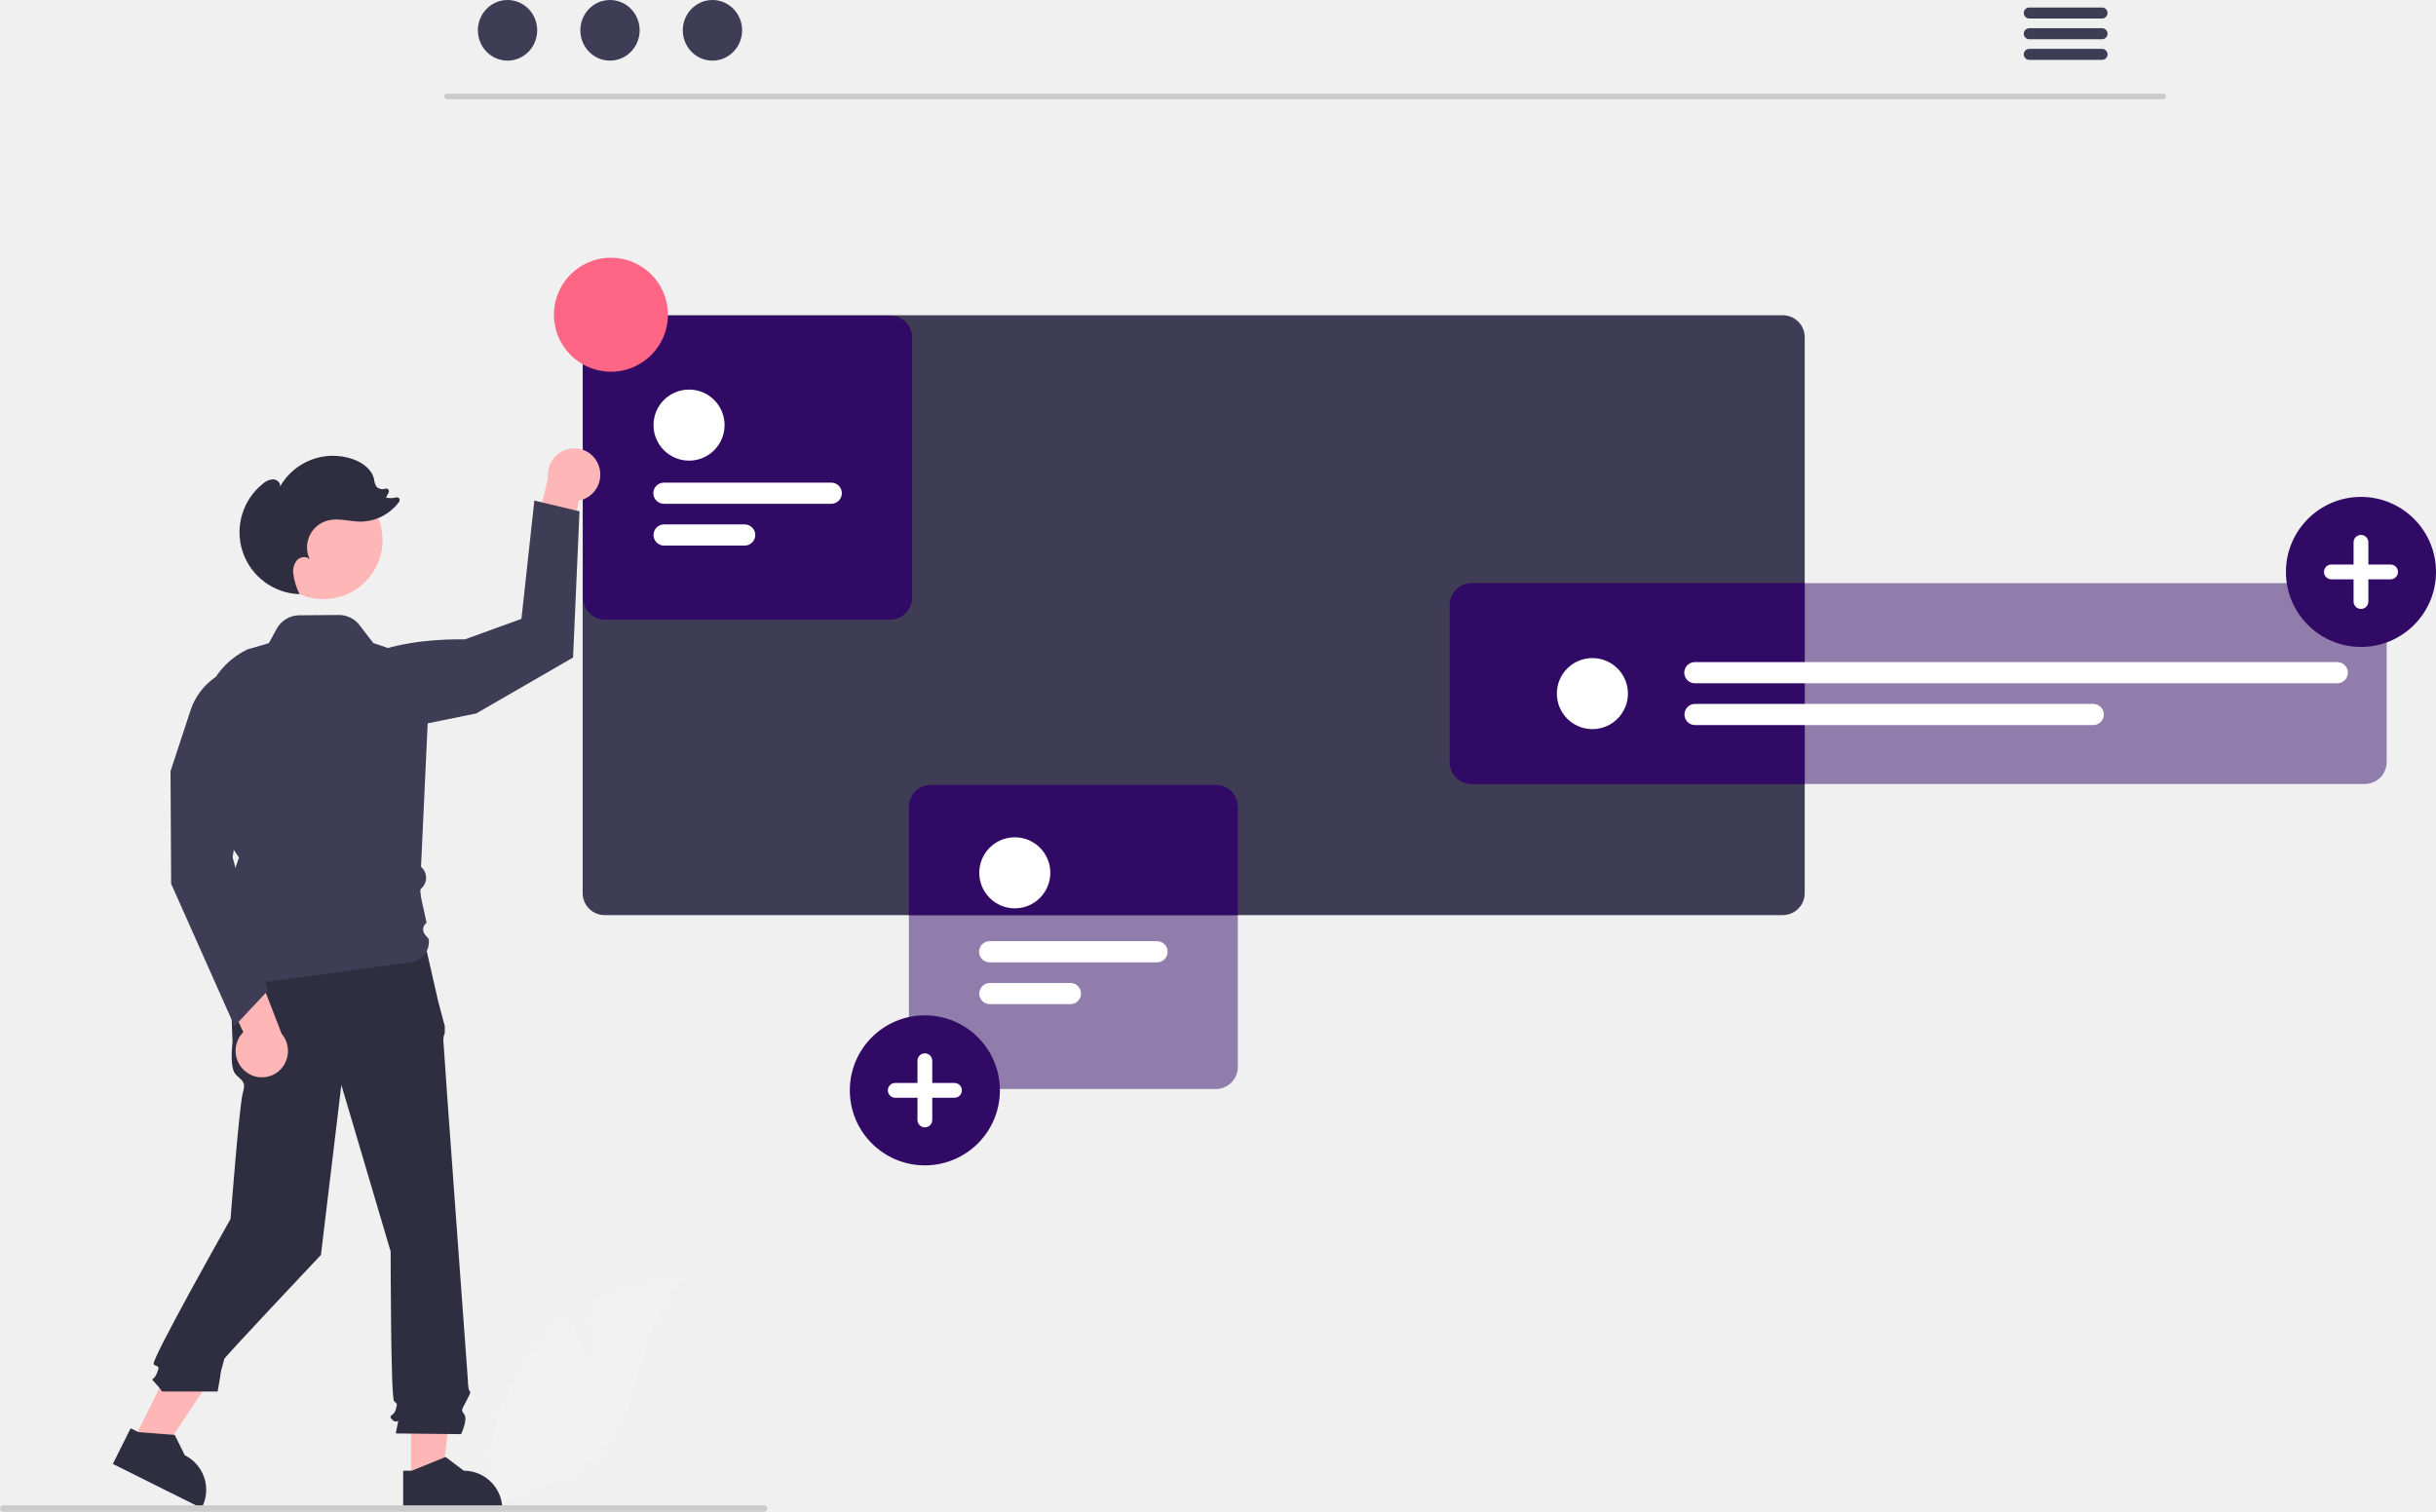
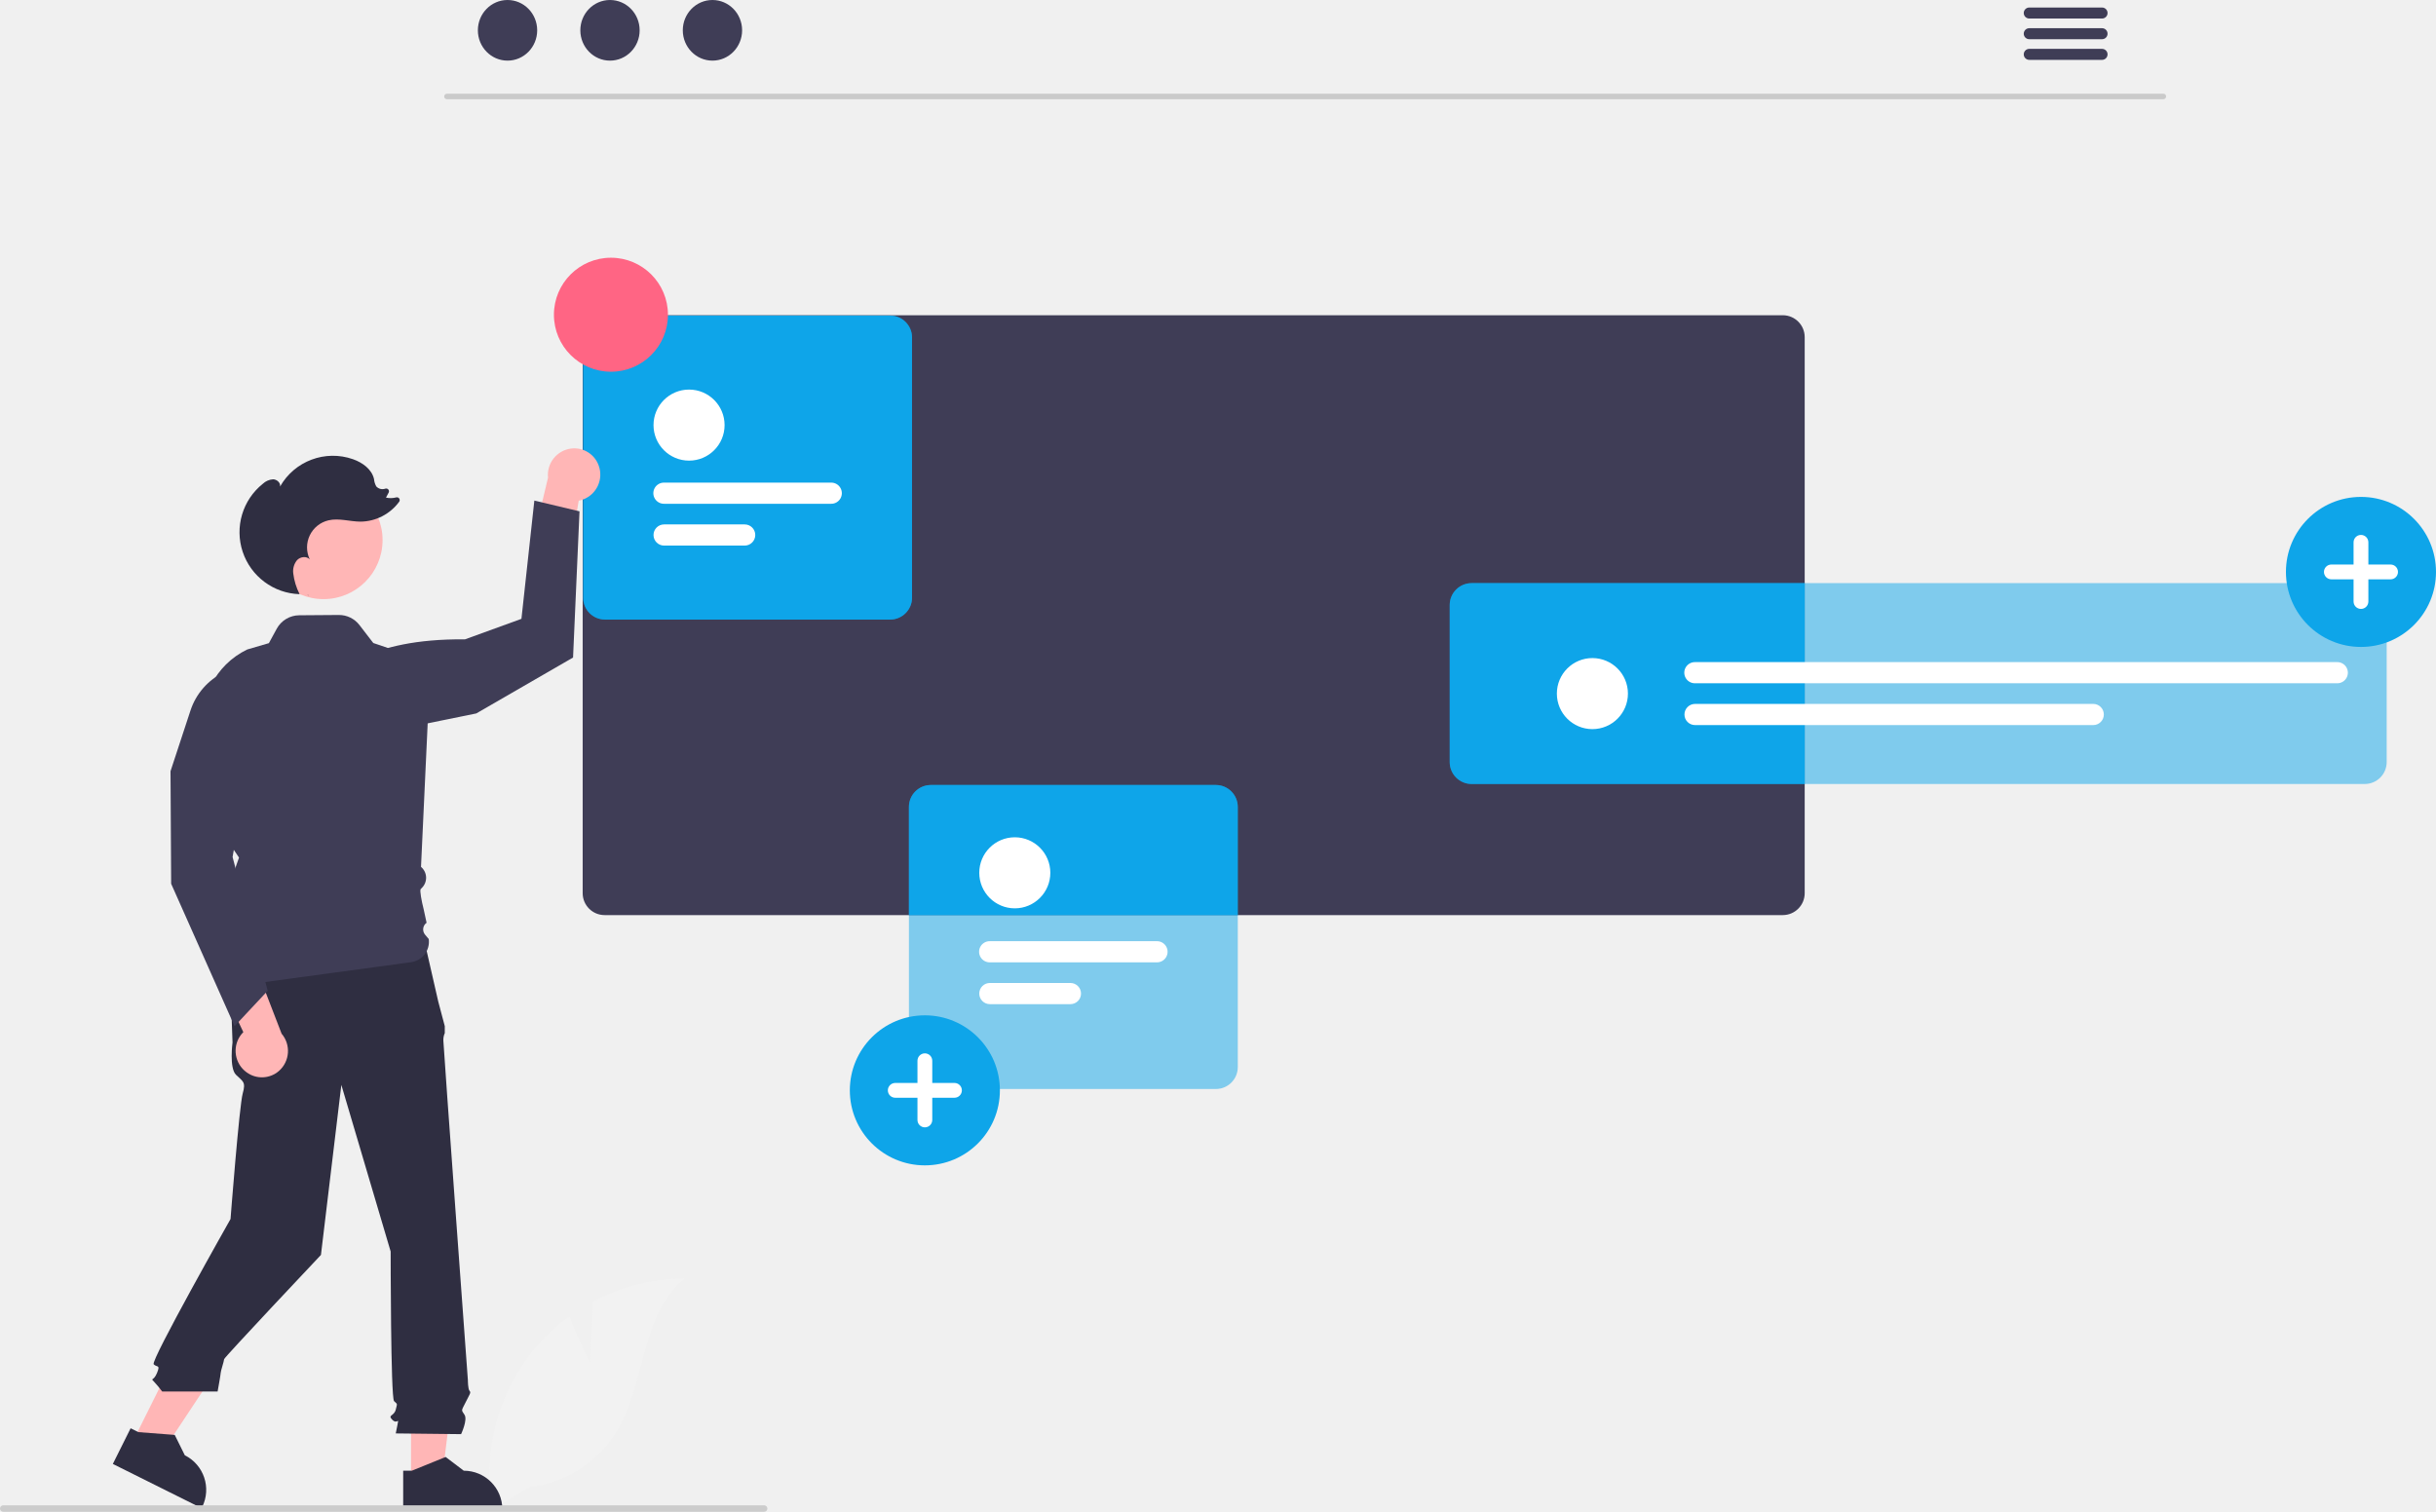
<svg xmlns="http://www.w3.org/2000/svg" data-name="Layer 1" width="897.318" height="556.975" viewBox="0 0 897.318 556.975">
  <path d="M368.68,673.559l.998-22.434a72.456,72.456,0,0,1,33.796-8.555c-16.231,13.27-14.203,38.851-25.208,56.697a43.582,43.582,0,0,1-31.959,20.14l-13.583,8.316A73.03,73.03,0,0,1,348.116,668.544a70.542,70.542,0,0,1,12.964-12.046C364.334,665.076,368.68,673.559,368.68,673.559Z" transform="translate(-151.3408 -171.5124)" fill="#f2f2f2" />
  <path d="M948.262,208.065H315.939a1.016,1.016,0,0,1,0-2.031H948.262a1.016,1.016,0,0,1,0,2.031Z" transform="translate(-151.3408 -171.5124)" fill="#cacaca" />
  <ellipse cx="186.953" cy="11.169" rx="10.925" ry="11.169" fill="#3f3d56" />
  <ellipse cx="224.695" cy="11.169" rx="10.925" ry="11.169" fill="#3f3d56" />
  <ellipse cx="262.437" cy="11.169" rx="10.925" ry="11.169" fill="#3f3d56" />
  <path d="M925.645,174.281h-26.81a2.03,2.03,0,0,0,0,4.06h26.81a2.03,2.03,0,0,0,0-4.06Z" transform="translate(-151.3408 -171.5124)" fill="#3f3d56" />
  <path d="M925.645,181.901h-26.81a2.03,2.03,0,0,0,0,4.06h26.81a2.03,2.03,0,0,0,0-4.06Z" transform="translate(-151.3408 -171.5124)" fill="#3f3d56" />
  <path d="M925.645,189.511h-26.81a2.03,2.03,0,0,0,0,4.06h26.81a2.03,2.03,0,0,0,0-4.06Z" transform="translate(-151.3408 -171.5124)" fill="#3f3d56" />
  <path d="M808.054,287.654h-434.01a8.07,8.07,0,0,0-8.07,8.06v204.87a8.079,8.079,0,0,0,8.07,8.07h434.01a8.077,8.077,0,0,0,8.06-8.07v-204.87A8.068,8.068,0,0,0,808.054,287.654Z" transform="translate(-151.3408 -171.5124)" fill="#3f3d56" />
-   <path d="M693.414,386.354a8.068,8.068,0,0,0-8.06,8.06v57.87a8.077,8.077,0,0,0,8.06,8.07H816.114v-74Z" transform="translate(-151.3408 -171.5124)" fill="#310a65" />
-   <path d="M1022.429,460.35H693.418a8.076,8.076,0,0,1-8.066-8.066V394.416a8.075,8.075,0,0,1,8.066-8.066h329.01a8.075,8.075,0,0,1,8.066,8.066v57.868A8.076,8.076,0,0,1,1022.429,460.35Z" transform="translate(-151.3408 -171.5124)" fill="#310a65" opacity="0.5" />
+   <path d="M693.414,386.354a8.068,8.068,0,0,0-8.06,8.06v57.87a8.077,8.077,0,0,0,8.06,8.07H816.114v-74Z" transform="translate(-151.3408 -171.5124)" fill="#0ea5e9" />
+   <path d="M1022.429,460.35H693.418a8.076,8.076,0,0,1-8.066-8.066V394.416a8.075,8.075,0,0,1,8.066-8.066h329.01a8.075,8.075,0,0,1,8.066,8.066v57.868A8.076,8.076,0,0,1,1022.429,460.35Z" transform="translate(-151.3408 -171.5124)" fill="#0ea5e9" opacity="0.5" />
  <circle cx="586.571" cy="255.537" r="13.089" fill="#fff" />
  <path d="M1012.235,423.246H775.72a3.898,3.898,0,1,1,0-7.795h236.514a3.898,3.898,0,1,1,0,7.795Z" transform="translate(-151.3408 -171.5124)" fill="#fff" />
  <path d="M922.404,438.648H775.72a3.898,3.898,0,1,1,0-7.796H922.404a3.898,3.898,0,0,1,0,7.796Z" transform="translate(-151.3408 -171.5124)" fill="#fff" />
  <polygon points="151.406 545.537 162.734 545.536 168.123 501.843 151.404 501.843 151.406 545.537" fill="#ffb6b6" />
  <path d="M299.858,713.351l3.188-0,12.448-5.062,6.672,5.062h.001a14.218,14.218,0,0,1,14.217,14.217v.462l-36.526.001Z" transform="translate(-151.3408 -171.5124)" fill="#2f2e41" />
  <polygon points="49.051 530.809 59.19 535.862 83.504 499.161 68.541 491.703 49.051 530.809" fill="#ffb6b6" />
  <path d="M199.456,697.722l2.854,1.422,13.399,1.022,3.713,7.506.001 0a14.218,14.218,0,0,1,6.382,19.066l-.206.413L192.908,710.86Z" transform="translate(-151.3408 -171.5124)" fill="#2f2e41" />
  <path d="M307.766,518.609l-72.026,1.879,1.253,35.074s-1.253,9.395,1.253,11.9,3.758,2.505,2.505,6.889-4.491,46.274-4.491,46.274-29.562,52.27-28.309,53.522,2.505,0,1.253,3.132-2.505,1.879-1.253,3.132a46.128,46.128,0,0,1,3.132,3.758h20.416s1.142-6.263,1.142-6.889,1.253-4.384,1.253-5.011,35.669-38.417,35.669-38.417l7.516-62.631,18.163,61.379s0,53.863,1.253,55.116,1.253.626.626,3.132-3.132,1.879-1.253,3.758,2.505-1.253,1.879,1.879l-.626,3.132,24.062.269s2.505-5.279,1.253-7.158-1.177-1.366.351-4.441,2.155-3.701,1.528-4.327-.626-3.958-.626-3.958-9.031-123.184-9.031-125.063a6.247,6.247,0,0,1,.52-2.818V549.567l-2.399-9.037Z" transform="translate(-151.3408 -171.5124)" fill="#2f2e41" />
-   <path d="M1021.021,409.86a27.638,27.638,0,1,1,27.638-27.638A27.638,27.638,0,0,1,1021.021,409.86Z" transform="translate(-151.3408 -171.5124)" fill="#310a65" />
+   <path d="M1021.021,409.86a27.638,27.638,0,1,1,27.638-27.638A27.638,27.638,0,0,1,1021.021,409.86Z" transform="translate(-151.3408 -171.5124)" fill="#0ea5e9" />
  <path d="M1031.926,379.496h-8.179v-8.179a2.726,2.726,0,0,0-5.453,0v8.179h-8.179a2.726,2.726,0,1,0,0,5.453h8.179v8.179a2.726,2.726,0,0,0,5.453,0v-8.179h8.179a2.726,2.726,0,1,0,0-5.453Z" transform="translate(-151.3408 -171.5124)" fill="#fff" />
-   <path d="M599.224,460.724h-105.01a8.079,8.079,0,0,0-8.07,8.07v39.86h121.14v-39.86A8.077,8.077,0,0,0,599.224,460.724Z" transform="translate(-151.3408 -171.5124)" fill="#310a65" />
-   <path d="M599.221,572.724H494.21a8.076,8.076,0,0,1-8.066-8.066V468.79a8.075,8.075,0,0,1,8.066-8.066H599.221a8.075,8.075,0,0,1,8.066,8.066v95.868A8.076,8.076,0,0,1,599.221,572.724Z" transform="translate(-151.3408 -171.5124)" fill="#310a65" opacity="0.5" />
+   <path d="M599.224,460.724h-105.01a8.079,8.079,0,0,0-8.07,8.07v39.86h121.14v-39.86A8.077,8.077,0,0,0,599.224,460.724Z" transform="translate(-151.3408 -171.5124)" fill="#0ea5e9" />
+   <path d="M599.221,572.724H494.21a8.076,8.076,0,0,1-8.066-8.066V468.79a8.075,8.075,0,0,1,8.066-8.066H599.221a8.075,8.075,0,0,1,8.066,8.066v95.868A8.076,8.076,0,0,1,599.221,572.724Z" transform="translate(-151.3408 -171.5124)" fill="#0ea5e9" opacity="0.5" />
  <circle cx="373.808" cy="321.563" r="13.089" fill="#fff" />
  <path d="M577.472,526.06h-61.514a3.898,3.898,0,1,1,0-7.795h61.514a3.898,3.898,0,1,1,0,7.795Z" transform="translate(-151.3408 -171.5124)" fill="#fff" />
  <path d="M545.641,541.462H515.958a3.898,3.898,0,0,1,0-7.796h29.684a3.898,3.898,0,0,1,0,7.796Z" transform="translate(-151.3408 -171.5124)" fill="#fff" />
-   <path d="M492.021,600.86a27.638,27.638,0,1,1,27.638-27.638A27.638,27.638,0,0,1,492.021,600.86Z" transform="translate(-151.3408 -171.5124)" fill="#310a65" />
+   <path d="M492.021,600.86a27.638,27.638,0,1,1,27.638-27.638A27.638,27.638,0,0,1,492.021,600.86Z" transform="translate(-151.3408 -171.5124)" fill="#0ea5e9" />
  <path d="M502.926,570.496h-8.179v-8.179a2.726,2.726,0,1,0-5.453,0v8.179h-8.179a2.726,2.726,0,1,0,0,5.453h8.179v8.179a2.726,2.726,0,1,0,5.453,0v-8.179h8.179a2.726,2.726,0,1,0,0-5.453Z" transform="translate(-151.3408 -171.5124)" fill="#fff" />
-   <path d="M479.228,399.779H374.218a8.076,8.076,0,0,1-8.066-8.066V295.845a8.075,8.075,0,0,1,8.066-8.066H479.228a8.075,8.075,0,0,1,8.066,8.066v95.868A8.076,8.076,0,0,1,479.228,399.779Z" transform="translate(-151.3408 -171.5124)" fill="#310a65" />
-   <circle cx="253.816" cy="156.618" r="13.089" fill="#310a65" />
-   <path d="M457.48,357.115h-61.514a3.898,3.898,0,1,1,0-7.795h61.514a3.898,3.898,0,1,1,0,7.795Z" transform="translate(-151.3408 -171.5124)" fill="#310a65" />
-   <path d="M425.649,372.517H395.966a3.898,3.898,0,1,1,0-7.796h29.684a3.898,3.898,0,1,1,0,7.796Z" transform="translate(-151.3408 -171.5124)" fill="#310a65" />
-   <path d="M479.228,399.779H374.218a8.076,8.076,0,0,1-8.066-8.066V295.845a8.075,8.075,0,0,1,8.066-8.066H479.228a8.075,8.075,0,0,1,8.066,8.066v95.868A8.076,8.076,0,0,1,479.228,399.779Z" transform="translate(-151.3408 -171.5124)" fill="#310a65" opacity="0.5" />
+   <path d="M479.228,399.779H374.218a8.076,8.076,0,0,1-8.066-8.066V295.845a8.075,8.075,0,0,1,8.066-8.066H479.228a8.075,8.075,0,0,1,8.066,8.066v95.868A8.076,8.076,0,0,1,479.228,399.779Z" transform="translate(-151.3408 -171.5124)" fill="#0ea5e9" />
+   <circle cx="253.816" cy="156.618" r="13.089" fill="#0ea5e9" />
+   <path d="M457.48,357.115h-61.514a3.898,3.898,0,1,1,0-7.795h61.514a3.898,3.898,0,1,1,0,7.795Z" transform="translate(-151.3408 -171.5124)" fill="#0ea5e9" />
+   <path d="M425.649,372.517H395.966a3.898,3.898,0,1,1,0-7.796h29.684a3.898,3.898,0,1,1,0,7.796Z" transform="translate(-151.3408 -171.5124)" fill="#0ea5e9" />
+   <path d="M479.228,399.779H374.218a8.076,8.076,0,0,1-8.066-8.066V295.845a8.075,8.075,0,0,1,8.066-8.066H479.228a8.075,8.075,0,0,1,8.066,8.066v95.868A8.076,8.076,0,0,1,479.228,399.779Z" transform="translate(-151.3408 -171.5124)" fill="#0ea5e9" opacity="0.5" />
  <circle cx="253.816" cy="156.618" r="13.089" fill="#fff" />
  <path d="M457.48,357.115h-61.514a3.898,3.898,0,1,1,0-7.795h61.514a3.898,3.898,0,1,1,0,7.795Z" transform="translate(-151.3408 -171.5124)" fill="#fff" />
  <path d="M425.649,372.517H395.966a3.898,3.898,0,1,1,0-7.796h29.684a3.898,3.898,0,1,1,0,7.796Z" transform="translate(-151.3408 -171.5124)" fill="#fff" />
  <circle cx="225.043" cy="115.951" r="21" fill="#ff6584" />
  <path d="M434.011,727.298a1.186,1.186,0,0,1-1.19,1.19h-280.29a1.19,1.19,0,0,1,0-2.38h280.29A1.187,1.187,0,0,1,434.011,727.298Z" transform="translate(-151.3408 -171.5124)" fill="#ccc" />
  <path d="M371.896,343.088a9.771,9.771,0,0,1-5.759,12.435,9.6,9.6,0,0,1-1.635.451l-5.546,33.959-13.01-12.013,7.261-30.407a9.806,9.806,0,0,1,8.59-10.759,9.547,9.547,0,0,1,10.099,6.333Z" transform="translate(-151.3408 -171.5124)" fill="#ffb6b6" />
  <path d="M275.881,420.037s10.097-13.341,46.739-12.976l20.798-7.556,4.753-43.57,16.636,3.961-2.377,53.868-35.648,20.597-46.739,9.506Z" transform="translate(-151.3408 -171.5124)" fill="#3f3d56" />
  <circle id="a9729a65-ee7a-4a83-8b52-5849077a5ed0" data-name="ab6171fa-7d69-4734-b81c-8dff60f9761b" cx="119.175" cy="198.983" r="21.747" fill="#ffb6b6" />
  <path d="M233.708,535.39a.417.417,0,0,1-.114-.015c-.402-.112-.719-.2.73-12.729l1.564-9.903L234.361,503.997l-2.568-2.568,4.127-4.127,3.463-9.838-5.993-8.88-6.876-36.316a28.972,28.972,0,0,1,15.911-31.478l7.958-2.325,2.895-5.31a9.52,9.52,0,0,1,8.287-4.962l14.573-.109a9.52,9.52,0,0,1,7.617,3.715l5.084,6.609,21.083,7.162-3.496,75.321,0,0a5.233,5.233,0,0,1,.359,7.695c-.219.221-.393.401-.501.52-.355.505.311,4.275,1.135,7.475l1.056,4.901h0a3.013,3.013,0,0,0-.548,4.398l1.346,1.591v0a7.599,7.599,0,0,1-6.507,8.535C283.5,528.628,233.809,535.39,233.708,535.39Z" transform="translate(-151.3408 -171.5124)" fill="#3f3d56" />
  <path d="M264.953,391.178q-.139-.307-.278-.616c.036.001.071.006.106.007Z" transform="translate(-151.3408 -171.5124)" fill="#2f2e41" />
  <path d="M248.164,349.737a6.053,6.053,0,0,1,3.792-1.639c1.406.045,2.832,1.315,2.541,2.692a22.348,22.348,0,0,1,26.895-10.085c3.495,1.233,6.923,3.7,7.726,7.318a6.591,6.591,0,0,0,.83,2.702,3.084,3.084,0,0,0,3.282.832l.035-.01a1.028,1.028,0,0,1,1.242,1.451l-.989,1.844a7.925,7.925,0,0,0,3.776-.08,1.027,1.027,0,0,1,1.09,1.598,17.895,17.895,0,0,1-14.269,7.334c-3.951-.024-7.944-1.386-11.789-.477a10.24,10.24,0,0,0-6.888,14.376c-1.181-1.292-3.465-.986-4.674.281a6.41,6.41,0,0,0-1.399,4.905,22.757,22.757,0,0,0,2.336,7.639,22.836,22.836,0,0,1-13.537-40.678Z" transform="translate(-151.3408 -171.5124)" fill="#2f2e41" />
  <path d="M242.18,566.581a9.771,9.771,0,0,1-2.302-13.509,9.6,9.6,0,0,1,1.092-1.298l-14.675-31.123,17.527,2.525,11.249,29.168a9.806,9.806,0,0,1-.98,13.733,9.547,9.547,0,0,1-11.91.505Z" transform="translate(-151.3408 -171.5124)" fill="#ffb6b6" />
  <path d="M237.736,549.587,214.384,497.103l-.234-41.452,7.361-22.39a23.925,23.925,0,0,1,30.827-15.04l.162.058.068.158c.272.635,6.446,15.906-11.867,47.322l-3.686,21.496,12.932,49.274Z" transform="translate(-151.3408 -171.5124)" fill="#3f3d56" />
</svg>
